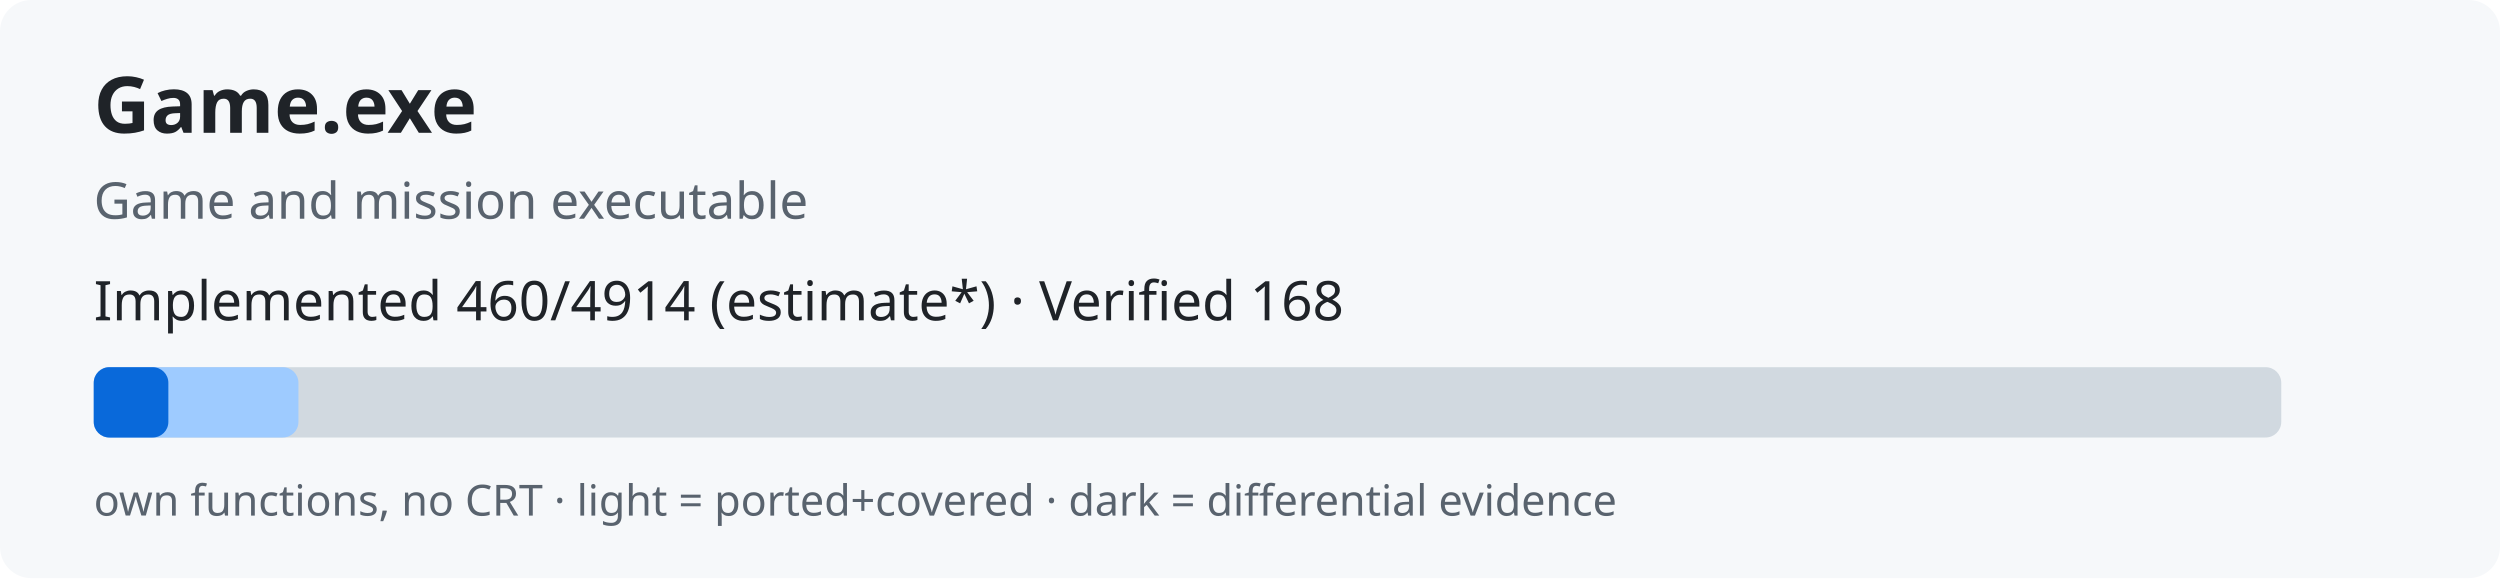
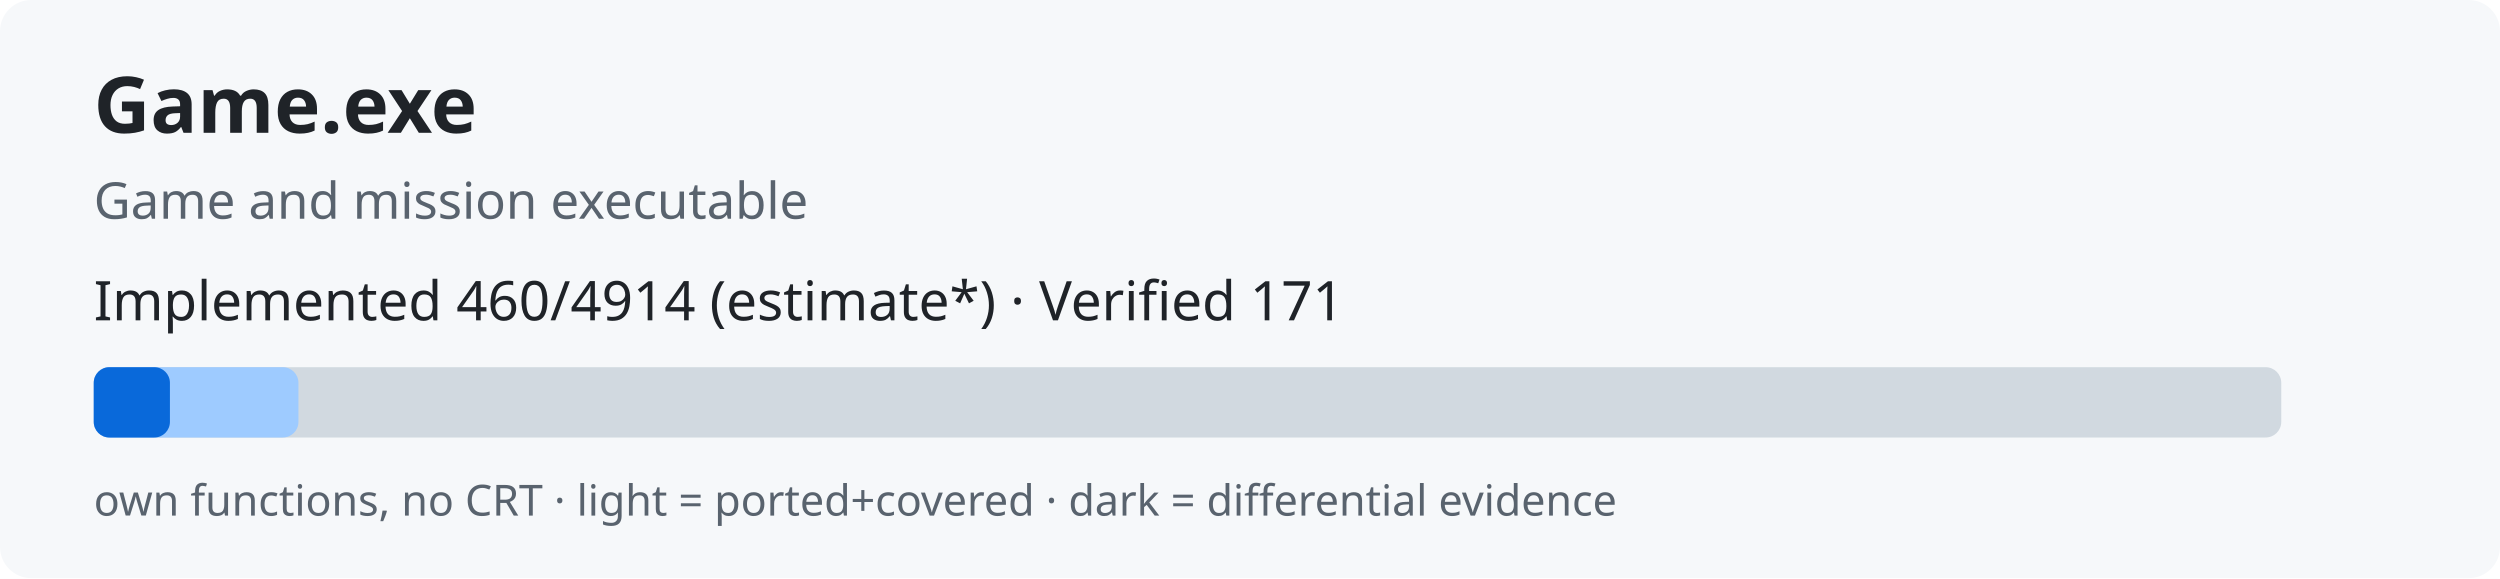
<svg xmlns="http://www.w3.org/2000/svg" width="640" height="148" role="img">
  <rect width="640" height="148" rx="8" fill="#f6f8fa" />
  <text x="24" y="34" font-family="sans-serif" font-size="20" font-weight="bold" fill="#1f2328">Game.exe</text>
  <text x="24" y="56" font-family="sans-serif" font-size="13" fill="#59636e">Game and mission executable</text>
-   <text x="24" y="82" font-family="sans-serif" font-size="14" fill="#1f2328">Implemented 460/4914 (estimate*) · Verified 168</text>
+   <text x="24" y="82" font-family="sans-serif" font-size="14" fill="#1f2328">Implemented 460/4914 (estimate*) · Verified 171</text>
  <rect x="24" y="94" width="560" height="18" rx="4" fill="#d1d9e0" />
  <rect x="24" y="94" width="52.4" height="18" rx="4" fill="#9ecbff" />
-   <rect x="24" y="94" width="19.1" height="18" rx="4" fill="#0969da" />
+   <rect x="24" y="94" width="19.5" height="18" rx="4" fill="#0969da" />
  <text x="24" y="132" font-family="sans-serif" font-size="11" fill="#59636e">own functions, no CRT · light = ported+covered · dark = differential evidence</text>
</svg>
